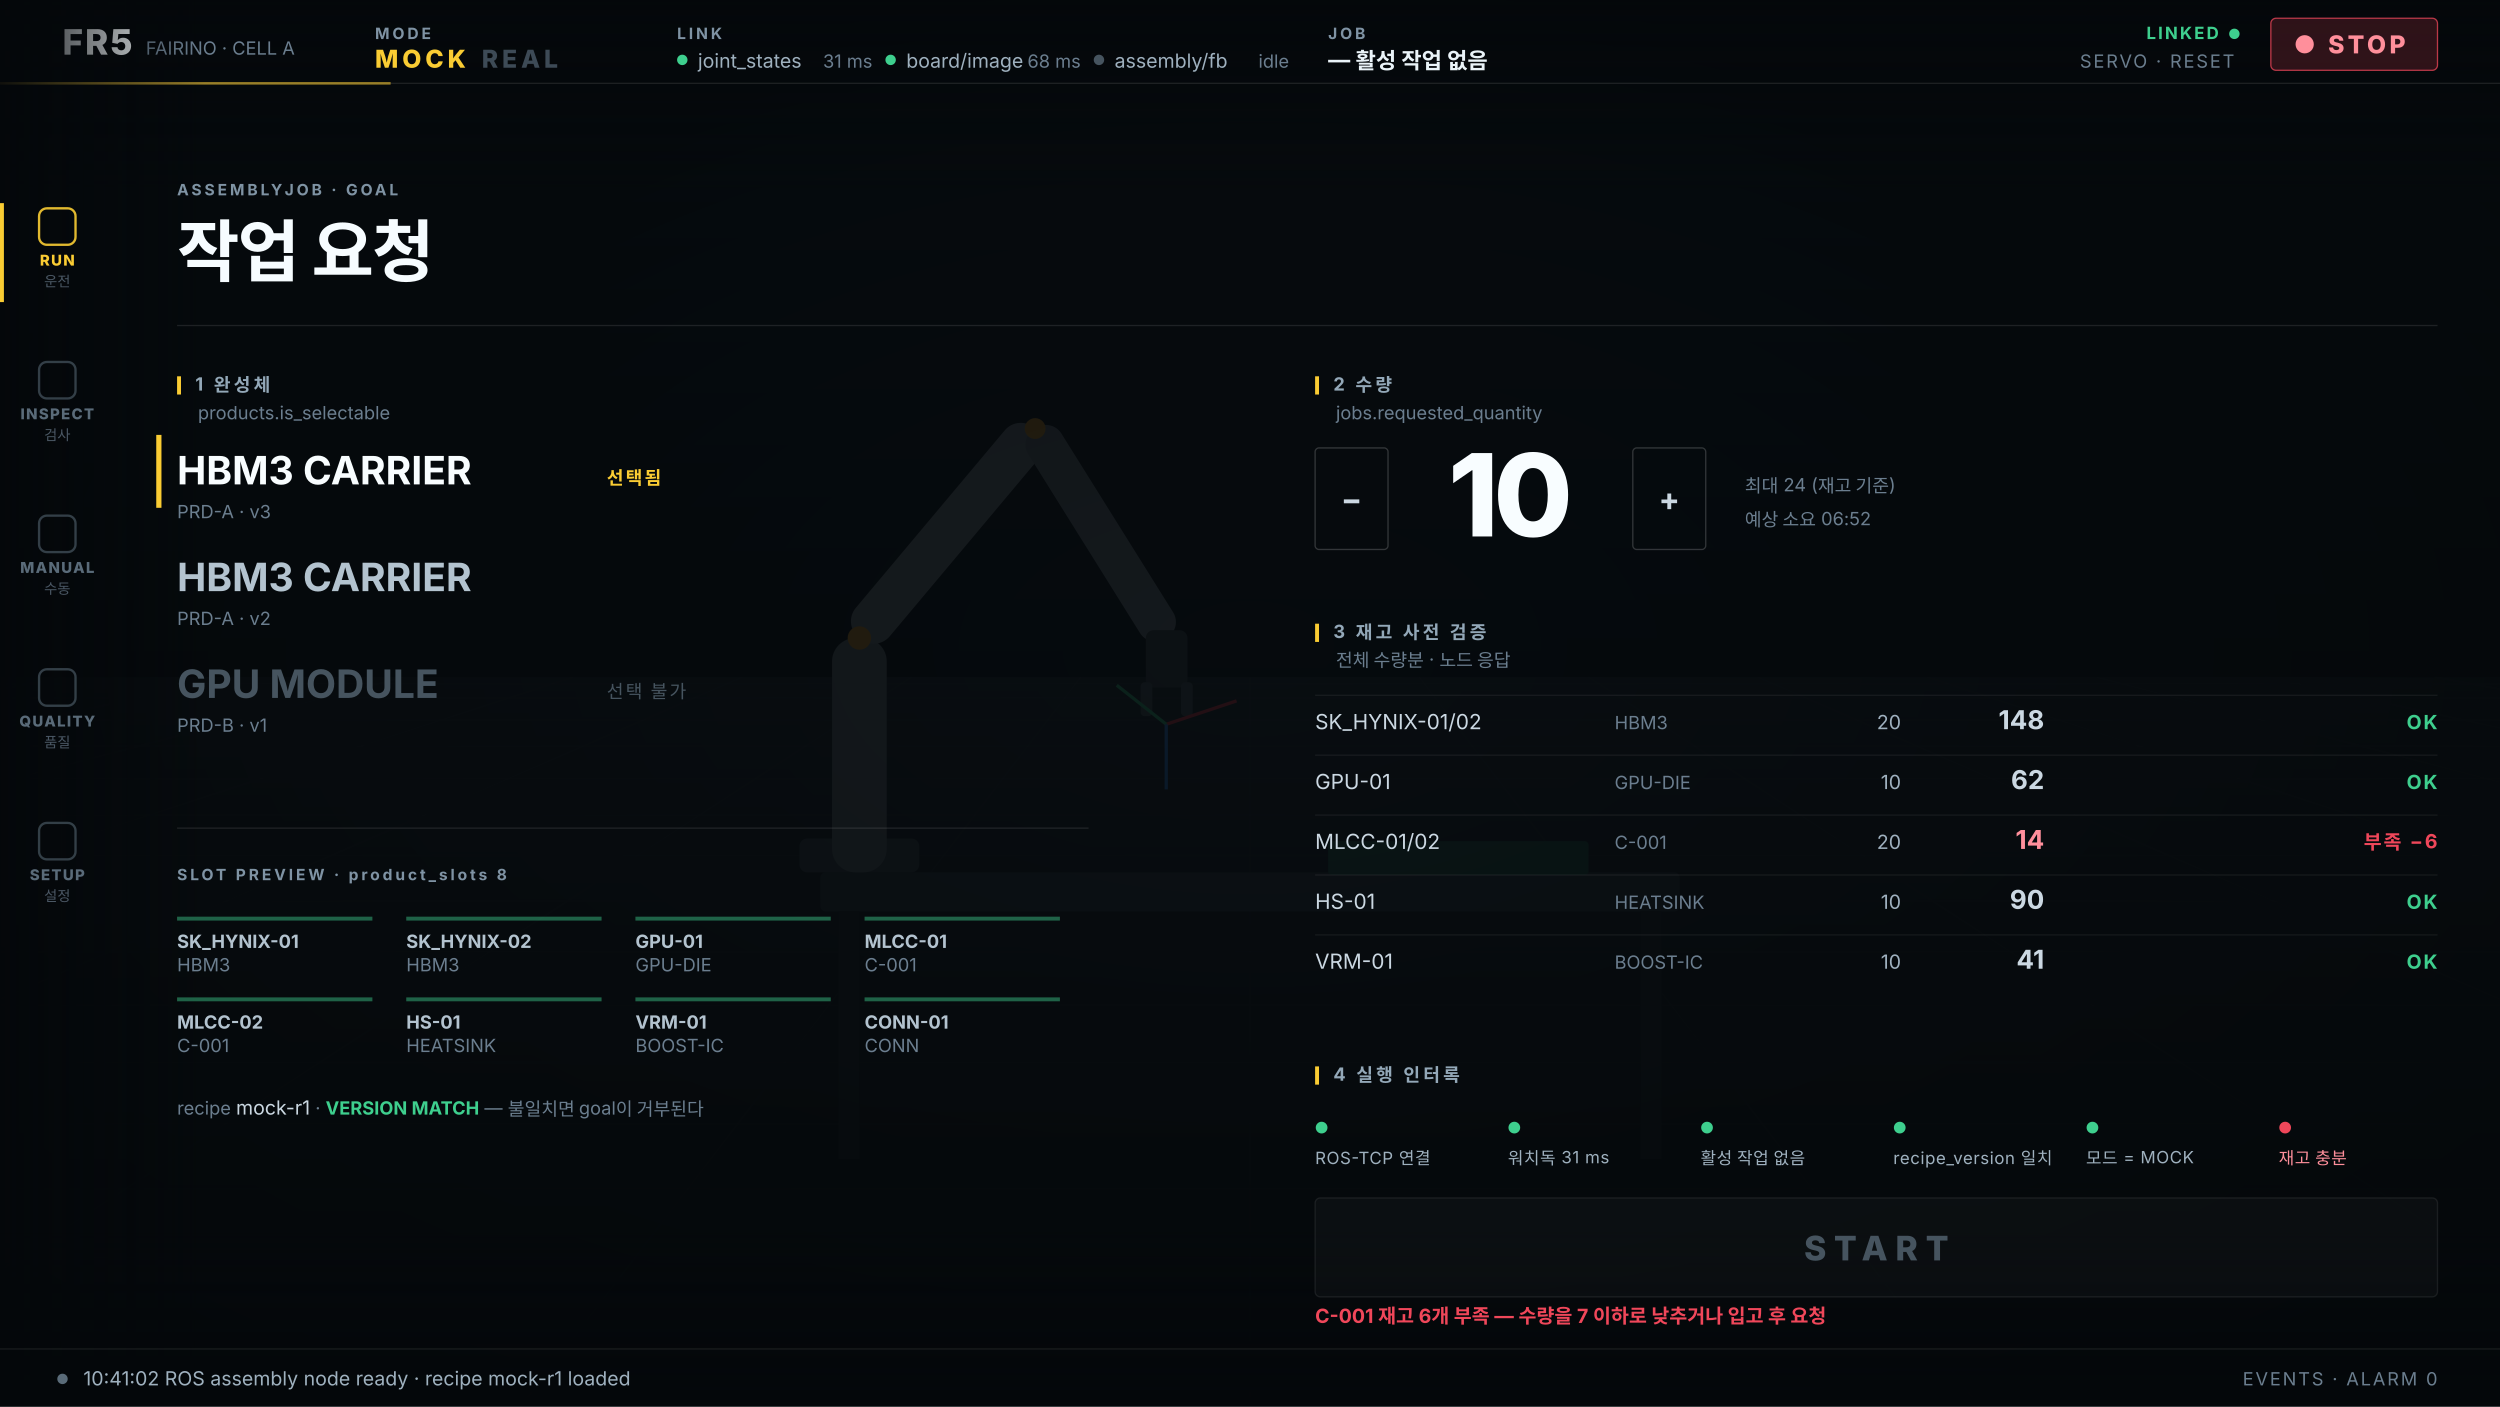
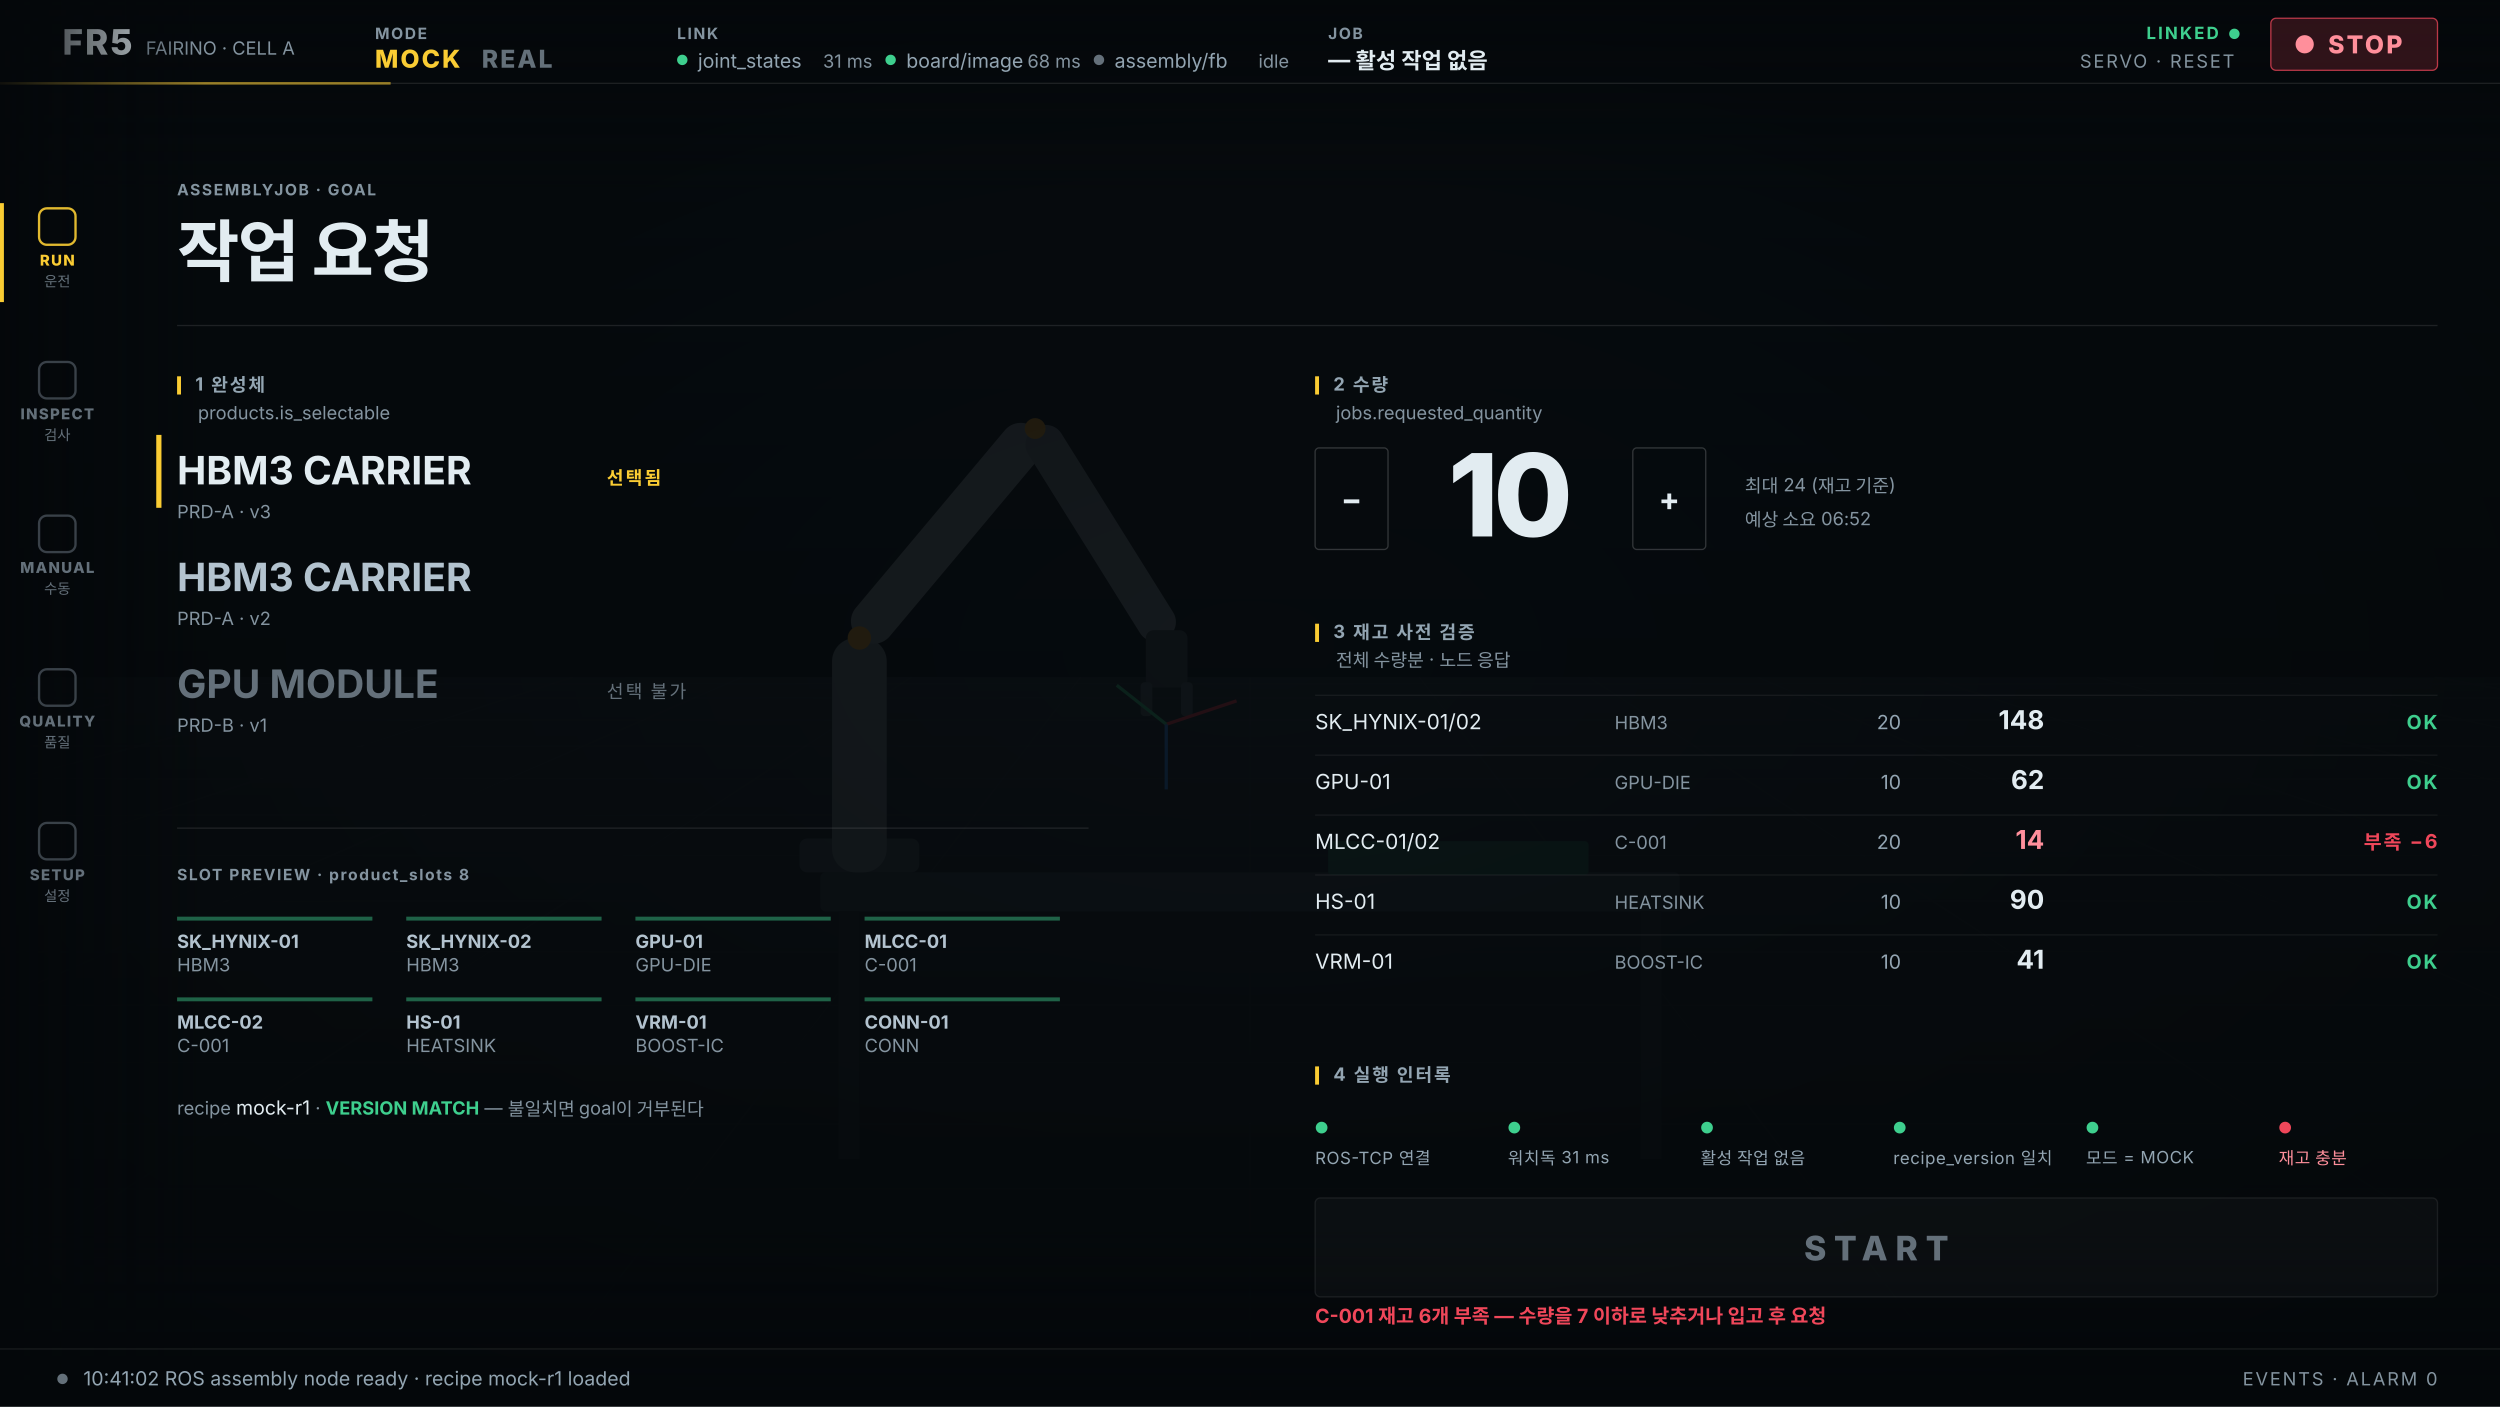
<svg xmlns="http://www.w3.org/2000/svg" width="1920" height="1080" viewBox="0 0 1920 1080" role="img" aria-labelledby="t d">
  <defs>
    <linearGradient id="stage" x1="0" y1="0" x2="0" y2="1">
      <stop offset="0" stop-color="#1c2833" />
      <stop offset="1" stop-color="#080d13" />
    </linearGradient>
    <linearGradient id="floor" x1="0" y1="0" x2="0" y2="1">
      <stop offset="0" stop-color="#28343f" />
      <stop offset="1" stop-color="#111820" />
    </linearGradient>
    <linearGradient id="scrimT" x1="0" y1="0" x2="0" y2="1">
      <stop offset="0" stop-color="#04070a" stop-opacity=".95" />
      <stop offset="1" stop-color="#04070a" stop-opacity="0" />
    </linearGradient>
    <linearGradient id="scrimB" x1="0" y1="1" x2="0" y2="0">
      <stop offset="0" stop-color="#04070a" stop-opacity=".95" />
      <stop offset="1" stop-color="#04070a" stop-opacity="0" />
    </linearGradient>
    <linearGradient id="scrimR" x1="1" y1="0" x2="0" y2="0">
      <stop offset="0" stop-color="#04070a" stop-opacity=".92" />
      <stop offset="1" stop-color="#04070a" stop-opacity="0" />
    </linearGradient>
    <linearGradient id="scrimL" x1="0" y1="0" x2="1" y2="0">
      <stop offset="0" stop-color="#04070a" stop-opacity=".92" />
      <stop offset="1" stop-color="#04070a" stop-opacity="0" />
    </linearGradient>
    <radialGradient id="vig" cx="50%" cy="46%" r="72%">
      <stop offset="0" stop-color="#000" stop-opacity="0" />
      <stop offset="1" stop-color="#000" stop-opacity=".55" />
    </radialGradient>
    <radialGradient id="glow" cx="50%" cy="0%" r="90%">
      <stop offset="0" stop-color="#16222e" stop-opacity=".7" />
      <stop offset="1" stop-color="#070b10" stop-opacity="0" />
    </radialGradient>
    <linearGradient id="cam" x1="0" y1="0" x2="1" y2="1">
      <stop offset="0" stop-color="#2c3b47" />
      <stop offset="1" stop-color="#10171e" />
    </linearGradient>
    <style>
-       text { font-family: Inter, Pretendard, "Noto Sans KR", system-ui, sans-serif; }
-       .mi { fill:#7f93a4; font-size:12px; letter-spacing:2.2px; font-weight:700 }
-       .lb { fill:#93a8b8; font-size:14px; letter-spacing:2.4px; font-weight:700 }
-       .bd { fill:#cbd8e2; font-size:16px }
-       .sm { fill:#9fb1bf; font-size:15px }
-       .mu { fill:#6b7e8f; font-size:14px }
-       .vl { fill:#eef6fb; font-size:26px; font-weight:700 }
-       .v2 { fill:#f4fbff; font-size:34px; font-weight:700; letter-spacing:-.4px }
-       .v3 { fill:#f6fcff; font-size:52px; font-weight:800; letter-spacing:-1.4px }
-       .dp { fill:#f8fdff; font-size:88px; font-weight:800; letter-spacing:-4px }
+       text { font-family: Inter, Pretendard, "Noto Sans CJK KR", "Noto Sans KR", system-ui, sans-serif; font-kerning:normal; font-variant-numeric:tabular-nums; text-rendering:geometricPrecision; }
+       svg { shape-rendering:geometricPrecision; }
+       .mi { fill:#8494a0; font-size:12px; letter-spacing:1.2px; font-weight:700 }
+       .lb { fill:#93a5b2; font-size:14px; letter-spacing:1.4px; font-weight:700 }
+       .bd { fill:#e2ecf1; font-size:16px }
+       .sm { fill:#93a5b2; font-size:15px }
+       .mu { fill:#8494a0; font-size:14px }
+       .vl { fill:#e2ecf1; font-size:26px; font-weight:700 }
+       .v2 { fill:#e2ecf1; font-size:34px; font-weight:700; letter-spacing:-.4px }
+       .v3 { fill:#e2ecf1; font-size:52px; font-weight:800; letter-spacing:-1.4px }
+       .dp { fill:#e2ecf1; font-size:88px; font-weight:800; letter-spacing:-4px }
      .ac { fill:#facc33 } .ok { fill:#3ecf8e } .warn { fill:#f6ad37 } .bad { fill:#f0475a }
    </style>
  </defs>
  <rect width="1920" height="1080" fill="#070b10" />
  <rect x="0" y="0" width="1920" height="1080" fill="url(#stage)" />
  <rect x="0" y="520" width="1920" height="560" fill="url(#floor)" />
  <line x1="0" y1="525" x2="1920" y2="525" stroke="#ffffff" stroke-opacity=".035" />
  <line x1="0" y1="536" x2="1920" y2="536" stroke="#ffffff" stroke-opacity=".035" />
  <line x1="0" y1="553" x2="1920" y2="553" stroke="#ffffff" stroke-opacity=".035" />
  <line x1="0" y1="573" x2="1920" y2="573" stroke="#ffffff" stroke-opacity=".035" />
  <line x1="0" y1="598" x2="1920" y2="598" stroke="#ffffff" stroke-opacity=".035" />
  <line x1="0" y1="626" x2="1920" y2="626" stroke="#ffffff" stroke-opacity=".035" />
  <line x1="0" y1="657" x2="1920" y2="657" stroke="#ffffff" stroke-opacity=".035" />
  <line x1="0" y1="692" x2="1920" y2="692" stroke="#ffffff" stroke-opacity=".035" />
  <line x1="0" y1="731" x2="1920" y2="731" stroke="#ffffff" stroke-opacity=".035" />
  <line x1="0" y1="772" x2="1920" y2="772" stroke="#ffffff" stroke-opacity=".035" />
  <line x1="0" y1="816" x2="1920" y2="816" stroke="#ffffff" stroke-opacity=".035" />
  <line x1="0" y1="863" x2="1920" y2="863" stroke="#ffffff" stroke-opacity=".035" />
  <line x1="0" y1="913" x2="1920" y2="913" stroke="#ffffff" stroke-opacity=".035" />
  <line x1="0" y1="966" x2="1920" y2="966" stroke="#ffffff" stroke-opacity=".035" />
  <line x1="0" y1="1022" x2="1920" y2="1022" stroke="#ffffff" stroke-opacity=".035" />
  <line x1="50" y1="520" x2="-2960" y2="1080" stroke="#ffffff" stroke-opacity=".028" />
  <line x1="180" y1="520" x2="-2400" y2="1080" stroke="#ffffff" stroke-opacity=".028" />
  <line x1="310" y1="520" x2="-1840" y2="1080" stroke="#ffffff" stroke-opacity=".028" />
  <line x1="440" y1="520" x2="-1280" y2="1080" stroke="#ffffff" stroke-opacity=".028" />
  <line x1="570" y1="520" x2="-720" y2="1080" stroke="#ffffff" stroke-opacity=".028" />
  <line x1="700" y1="520" x2="-160" y2="1080" stroke="#ffffff" stroke-opacity=".028" />
  <line x1="830" y1="520" x2="400" y2="1080" stroke="#ffffff" stroke-opacity=".028" />
  <line x1="960" y1="520" x2="960" y2="1080" stroke="#ffffff" stroke-opacity=".028" />
  <line x1="1090" y1="520" x2="1520" y2="1080" stroke="#ffffff" stroke-opacity=".028" />
  <line x1="1220" y1="520" x2="2080" y2="1080" stroke="#ffffff" stroke-opacity=".028" />
  <line x1="1350" y1="520" x2="2640" y2="1080" stroke="#ffffff" stroke-opacity=".028" />
  <line x1="1480" y1="520" x2="3200" y2="1080" stroke="#ffffff" stroke-opacity=".028" />
  <line x1="1610" y1="520" x2="3760" y2="1080" stroke="#ffffff" stroke-opacity=".028" />
  <line x1="1740" y1="520" x2="4320" y2="1080" stroke="#ffffff" stroke-opacity=".028" />
  <line x1="1870" y1="520" x2="4880" y2="1080" stroke="#ffffff" stroke-opacity=".028" />
  <rect x="630" y="670" width="660" height="30" rx="4" fill="#3f4e5b" />
  <rect x="644" y="700" width="16" height="190" fill="#2c3841" />
  <rect x="1260" y="700" width="16" height="190" fill="#2c3841" />
  <rect x="1020" y="646" width="200" height="26" rx="3" fill="#2f7060" />
  <rect x="614" y="644" width="92" height="26" rx="6" fill="#4d5c69" />
  <rect x="639" y="490" width="42" height="180" rx="18" fill="#7c8a95" />
  <rect x="643" y="280" width="34" height="210" rx="16" fill="#8d9ba6" transform="rotate(40.0 660 490)" />
  <rect x="780" y="329" width="30" height="190" rx="14" fill="#7c8a95" transform="rotate(-32.0 795 329)" />
  <rect x="880" y="484" width="32" height="44" rx="6" fill="#414f59" />
  <rect x="876" y="524" width="9" height="26" rx="3" fill="#55636e" />
  <rect x="907" y="524" width="9" height="26" rx="3" fill="#55636e" />
  <circle cx="660" cy="490" r="9" fill="#f6ad37" />
  <circle cx="794.985" cy="329.131" r="8" fill="#f6ad37" />
  <line x1="895.67" y1="556.26" x2="949.67" y2="538.26" stroke="#f0475a" stroke-width="2.5" />
  <line x1="895.67" y1="556.26" x2="857.67" y2="526.26" stroke="#3ecf8e" stroke-width="2.5" />
  <line x1="895.67" y1="556.26" x2="895.67" y2="606.26" stroke="#3a96ff" stroke-width="2.5" />
  <rect width="1920" height="1080" fill="url(#vig)" />
  <rect width="1920" height="1080" fill="#04070a" fill-opacity="0.86" />
  <rect x="0" y="0" width="1920" height="150" fill="url(#scrimT)" />
  <line x1="0" y1="64" x2="1920" y2="64" stroke="#ffffff" stroke-opacity=".10" />
  <rect x="0" y="63" width="300" height="2" fill="#facc33" fill-opacity=".55" />
-   <text x="48" y="42" fill="#f8fdff" font-size="27" font-weight="800" letter-spacing="1.5">FR5</text>
+   <text x="48" y="42" fill="#e2ecf1" font-size="27" font-weight="800" letter-spacing="1.5">FR5</text>
  <text x="112" y="42" class="mu" font-size="14">FAIRINO · CELL A</text>
  <text x="288" y="30" class="mi">MODE</text>
-   <text x="288" y="52" fill="#facc33" font-size="19" font-weight="800" letter-spacing="3">MOCK</text>
-   <text x="370" y="52" fill="#3d4a56" font-size="19" font-weight="800" letter-spacing="3">REAL</text>
+   <text x="288" y="52" fill="#facc33" font-size="19" font-weight="800" letter-spacing="1.6">MOCK</text>
+   <text x="370" y="52" fill="#64707a" font-size="19" font-weight="800" letter-spacing="1.6">REAL</text>
  <text x="520" y="30" class="mi">LINK</text>
  <circle cx="524" cy="46" r="4" fill="#3ecf8e" />
  <text x="536" y="52" class="sm" font-size="14">joint_states</text>
  <text x="670" y="52" text-anchor="end" class="mu" font-size="13">31 ms</text>
  <circle cx="684" cy="46" r="4" fill="#3ecf8e" />
  <text x="696" y="52" class="sm" font-size="14">board/image</text>
  <text x="830" y="52" text-anchor="end" class="mu" font-size="13">68 ms</text>
-   <circle cx="844" cy="46" r="4" fill="#46545f" />
+   <circle cx="844" cy="46" r="4" fill="#64707a" />
  <text x="856" y="52" class="sm" font-size="14">assembly/fb</text>
  <text x="990" y="52" text-anchor="end" class="mu" font-size="13">idle</text>
  <text x="1020" y="30" class="mi">JOB</text>
-   <text x="1020" y="52" fill="#eaf3f8" font-size="17" font-weight="700">— 활성 작업 없음</text>
+   <text x="1020" y="52" fill="#e2ecf1" font-size="17" font-weight="700">— 활성 작업 없음</text>
  <text x="1704" y="30" text-anchor="end" fill="#3ecf8e" font-size="13" font-weight="700" letter-spacing="1.6">LINKED</text>
  <circle cx="1716" cy="26" r="4" fill="#3ecf8e" />
  <text x="1716" y="52" text-anchor="end" class="mu" font-size="12" letter-spacing="1.4">SERVO · RESET</text>
  <rect x="1744" y="14" width="128" height="40" rx="4" fill="#f0475a" fill-opacity=".18" stroke="#f0475a" stroke-opacity=".75" />
  <circle cx="1770" cy="34" r="7" fill="#ff8f9b" />
-   <text x="1788" y="41" fill="#ff8f9b" font-size="19" font-weight="800" letter-spacing="2.6">STOP</text>
+   <text x="1788" y="41" fill="#ff8f9b" font-size="19" font-weight="800" letter-spacing="1.8">STOP</text>
  <rect x="0" y="0" width="158" height="1080" fill="url(#scrimL)" />
  <rect x="0" y="156" width="3" height="76" fill="#facc33" />
  <rect x="30.0" y="160" width="28" height="28" rx="6" fill="none" stroke="#facc33" stroke-opacity=".9" stroke-width="1.8" />
  <text x="44.0" y="204" text-anchor="middle" fill="#facc33" font-size="11.5" font-weight="800" letter-spacing="1">RUN</text>
-   <text x="44.0" y="220" text-anchor="middle" fill="#4a5764" font-size="11">운전</text>
-   <rect x="30.0" y="278" width="28" height="28" rx="6" fill="none" stroke="#5a6b79" stroke-opacity=".55" stroke-width="1.8" />
-   <text x="44.0" y="322" text-anchor="middle" fill="#5a6b79" font-size="11.5" font-weight="800" letter-spacing="1">INSPECT</text>
-   <text x="44.0" y="338" text-anchor="middle" fill="#4a5764" font-size="11">검사</text>
-   <rect x="30.0" y="396" width="28" height="28" rx="6" fill="none" stroke="#5a6b79" stroke-opacity=".55" stroke-width="1.8" />
-   <text x="44.0" y="440" text-anchor="middle" fill="#5a6b79" font-size="11.5" font-weight="800" letter-spacing="1">MANUAL</text>
-   <text x="44.0" y="456" text-anchor="middle" fill="#4a5764" font-size="11">수동</text>
-   <rect x="30.0" y="514" width="28" height="28" rx="6" fill="none" stroke="#5a6b79" stroke-opacity=".55" stroke-width="1.8" />
-   <text x="44.0" y="558" text-anchor="middle" fill="#5a6b79" font-size="11.5" font-weight="800" letter-spacing="1">QUALITY</text>
-   <text x="44.0" y="574" text-anchor="middle" fill="#4a5764" font-size="11">품질</text>
-   <rect x="30.0" y="632" width="28" height="28" rx="6" fill="none" stroke="#5a6b79" stroke-opacity=".55" stroke-width="1.8" />
-   <text x="44.0" y="676" text-anchor="middle" fill="#5a6b79" font-size="11.5" font-weight="800" letter-spacing="1">SETUP</text>
-   <text x="44.0" y="692" text-anchor="middle" fill="#4a5764" font-size="11">설정</text>
+   <text x="44.0" y="220" text-anchor="middle" fill="#64707a" font-size="11">운전</text>
+   <rect x="30.0" y="278" width="28" height="28" rx="6" fill="none" stroke="#64707a" stroke-opacity=".55" stroke-width="1.8" />
+   <text x="44.0" y="322" text-anchor="middle" fill="#64707a" font-size="11.5" font-weight="800" letter-spacing="1">INSPECT</text>
+   <text x="44.0" y="338" text-anchor="middle" fill="#64707a" font-size="11">검사</text>
+   <rect x="30.0" y="396" width="28" height="28" rx="6" fill="none" stroke="#64707a" stroke-opacity=".55" stroke-width="1.8" />
+   <text x="44.0" y="440" text-anchor="middle" fill="#64707a" font-size="11.5" font-weight="800" letter-spacing="1">MANUAL</text>
+   <text x="44.0" y="456" text-anchor="middle" fill="#64707a" font-size="11">수동</text>
+   <rect x="30.0" y="514" width="28" height="28" rx="6" fill="none" stroke="#64707a" stroke-opacity=".55" stroke-width="1.8" />
+   <text x="44.0" y="558" text-anchor="middle" fill="#64707a" font-size="11.5" font-weight="800" letter-spacing="1">QUALITY</text>
+   <text x="44.0" y="574" text-anchor="middle" fill="#64707a" font-size="11">품질</text>
+   <rect x="30.0" y="632" width="28" height="28" rx="6" fill="none" stroke="#64707a" stroke-opacity=".55" stroke-width="1.8" />
+   <text x="44.0" y="676" text-anchor="middle" fill="#64707a" font-size="11.5" font-weight="800" letter-spacing="1">SETUP</text>
+   <text x="44.0" y="692" text-anchor="middle" fill="#64707a" font-size="11">설정</text>
  <rect x="0" y="940" width="1920" height="140" fill="url(#scrimB)" />
  <line x1="0" y1="1036" x2="1920" y2="1036" stroke="#ffffff" stroke-opacity=".08" />
-   <circle cx="48" cy="1059" r="4" fill="#5a6b79" />
+   <circle cx="48" cy="1059" r="4" fill="#64707a" />
  <text x="64" y="1064" class="sm" font-size="14">10:41:02   ROS   assembly node ready · recipe mock-r1 loaded</text>
  <text x="1872" y="1064" text-anchor="end" class="mu" font-size="13" letter-spacing="1.4">EVENTS  ·  ALARM 0</text>
  <text x="136" y="150" class="mi">ASSEMBLYJOB · GOAL</text>
  <text x="136" y="212" class="v3" font-size="46">작업 요청</text>
  <line x1="136" y1="250" x2="1872" y2="250" stroke="#ffffff" stroke-opacity=".10" />
  <rect x="136" y="289" width="3" height="14" fill="#facc33" />
  <text x="150" y="300" class="lb">1   완성체</text>
  <text x="152" y="322" class="mu" font-size="13">products.is_selectable</text>
  <rect x="120" y="334" width="4" height="56" fill="#facc33" />
-   <text x="136" y="372" fill="#f8fdff" font-size="30" font-weight="700">HBM3 CARRIER</text>
+   <text x="136" y="372" fill="#e2ecf1" font-size="30" font-weight="700">HBM3 CARRIER</text>
  <text x="136" y="398" class="mu" font-size="14">PRD-A · v3</text>
  <text x="466" y="372" class="ac" font-size="14" font-weight="700" letter-spacing="1.6">선택됨</text>
  <text x="136" y="454" fill="#b3c3cf" font-size="30" font-weight="700">HBM3 CARRIER</text>
  <text x="136" y="480" class="mu" font-size="14">PRD-A · v2</text>
-   <text x="136" y="536" fill="#46545f" font-size="30" font-weight="700">GPU MODULE</text>
+   <text x="136" y="536" fill="#64707a" font-size="30" font-weight="700">GPU MODULE</text>
  <text x="136" y="562" class="mu" font-size="14">PRD-B · v1</text>
-   <text x="466" y="536" fill="#46545f" font-size="14" letter-spacing="1.6">선택 불가</text>
+   <text x="466" y="536" fill="#64707a" font-size="14" letter-spacing="1.6">선택 불가</text>
  <line x1="136" y1="636" x2="836" y2="636" stroke="#ffffff" stroke-opacity=".10" />
  <text x="136" y="676" class="mi">SLOT PREVIEW · product_slots 8</text>
  <rect x="136" y="704" width="150" height="3" fill="#3ecf8e" fill-opacity=".45" />
  <text x="136" y="728" fill="#b3c3cf" font-size="14" font-weight="700">SK_HYNIX-01</text>
  <text x="136" y="746" class="mu" font-size="12">HBM3</text>
  <rect x="312" y="704" width="150" height="3" fill="#3ecf8e" fill-opacity=".45" />
  <text x="312" y="728" fill="#b3c3cf" font-size="14" font-weight="700">SK_HYNIX-02</text>
  <text x="312" y="746" class="mu" font-size="12">HBM3</text>
  <rect x="488" y="704" width="150" height="3" fill="#3ecf8e" fill-opacity=".45" />
  <text x="488" y="728" fill="#b3c3cf" font-size="14" font-weight="700">GPU-01</text>
  <text x="488" y="746" class="mu" font-size="12">GPU-DIE</text>
  <rect x="664" y="704" width="150" height="3" fill="#3ecf8e" fill-opacity=".45" />
  <text x="664" y="728" fill="#b3c3cf" font-size="14" font-weight="700">MLCC-01</text>
  <text x="664" y="746" class="mu" font-size="12">C-001</text>
  <rect x="136" y="766" width="150" height="3" fill="#3ecf8e" fill-opacity=".45" />
  <text x="136" y="790" fill="#b3c3cf" font-size="14" font-weight="700">MLCC-02</text>
  <text x="136" y="808" class="mu" font-size="12">C-001</text>
  <rect x="312" y="766" width="150" height="3" fill="#3ecf8e" fill-opacity=".45" />
  <text x="312" y="790" fill="#b3c3cf" font-size="14" font-weight="700">HS-01</text>
  <text x="312" y="808" class="mu" font-size="12">HEATSINK</text>
  <rect x="488" y="766" width="150" height="3" fill="#3ecf8e" fill-opacity=".45" />
  <text x="488" y="790" fill="#b3c3cf" font-size="14" font-weight="700">VRM-01</text>
  <text x="488" y="808" class="mu" font-size="12">BOOST-IC</text>
  <rect x="664" y="766" width="150" height="3" fill="#3ecf8e" fill-opacity=".45" />
  <text x="664" y="790" fill="#b3c3cf" font-size="14" font-weight="700">CONN-01</text>
  <text x="664" y="808" class="mu" font-size="12">CONN</text>
-   <text x="136" y="856" class="mu" font-size="13">recipe  <tspan fill="#cbd8e2" font-size="15">mock-r1</tspan>   ·   <tspan class="ok" font-weight="700">VERSION MATCH</tspan>   —  불일치면 goal이 거부된다</text>
+   <text x="136" y="856" class="mu" font-size="13">recipe  <tspan fill="#e2ecf1" font-size="15">mock-r1</tspan>   ·   <tspan class="ok" font-weight="700">VERSION MATCH</tspan>   —  불일치면 goal이 거부된다</text>
  <rect x="1010" y="289" width="3" height="14" fill="#facc33" />
  <text x="1024" y="300" class="lb">2   수량</text>
  <text x="1026" y="322" class="mu" font-size="13">jobs.requested_quantity</text>
  <rect x="1010" y="344" width="56" height="78" rx="3" fill="#ffffff" fill-opacity="0" stroke="#ffffff" stroke-opacity=".18" />
-   <text x="1038.0" y="392" text-anchor="middle" fill="#cbd8e2" font-size="24" font-weight="700" letter-spacing="2">−</text>
+   <text x="1038.0" y="392" text-anchor="middle" fill="#e2ecf1" font-size="24" font-weight="700" letter-spacing="1.4">−</text>
  <text x="1160" y="412" text-anchor="middle" class="dp">10</text>
  <rect x="1254" y="344" width="56" height="78" rx="3" fill="#ffffff" fill-opacity="0" stroke="#ffffff" stroke-opacity=".18" />
-   <text x="1282.0" y="392" text-anchor="middle" fill="#cbd8e2" font-size="24" font-weight="700" letter-spacing="2">+</text>
+   <text x="1282.0" y="392" text-anchor="middle" fill="#e2ecf1" font-size="24" font-weight="700" letter-spacing="1.4">+</text>
  <text x="1340" y="378" class="mu">최대 24 (재고 기준)</text>
  <text x="1340" y="404" class="mu">예상 소요 06:52</text>
  <rect x="1010" y="479" width="3" height="14" fill="#facc33" />
  <text x="1024" y="490" class="lb">3   재고 사전 검증</text>
  <text x="1026" y="512" class="mu" font-size="13">전체 수량분 · 노드 응답</text>
  <line x1="1010" y1="534" x2="1872" y2="534" stroke="#ffffff" stroke-opacity=".06" />
-   <text x="1010" y="560" class="bd" fill="#cbd8e2">SK_HYNIX-01/02</text>
+   <text x="1010" y="560" class="bd" fill="#e2ecf1">SK_HYNIX-01/02</text>
  <text x="1240" y="560" class="mu">HBM3</text>
  <text x="1460" y="560" text-anchor="end" class="sm">20</text>
-   <text x="1570" y="560" text-anchor="end" fill="#cbd8e2" font-size="20" font-weight="700">148</text>
+   <text x="1570" y="560" text-anchor="end" fill="#e2ecf1" font-size="20" font-weight="700">148</text>
  <text x="1872" y="560" text-anchor="end" fill="#3ecf8e" font-size="15" font-weight="700" letter-spacing="1.4">OK</text>
  <line x1="1010" y1="580" x2="1872" y2="580" stroke="#ffffff" stroke-opacity=".06" />
-   <text x="1010" y="606" class="bd" fill="#cbd8e2">GPU-01</text>
+   <text x="1010" y="606" class="bd" fill="#e2ecf1">GPU-01</text>
  <text x="1240" y="606" class="mu">GPU-DIE</text>
  <text x="1460" y="606" text-anchor="end" class="sm">10</text>
-   <text x="1570" y="606" text-anchor="end" fill="#cbd8e2" font-size="20" font-weight="700">62</text>
+   <text x="1570" y="606" text-anchor="end" fill="#e2ecf1" font-size="20" font-weight="700">62</text>
  <text x="1872" y="606" text-anchor="end" fill="#3ecf8e" font-size="15" font-weight="700" letter-spacing="1.4">OK</text>
  <line x1="1010" y1="626" x2="1872" y2="626" stroke="#ffffff" stroke-opacity=".06" />
  <text x="1010" y="652" class="bd" fill="#ff8f9b">MLCC-01/02</text>
  <text x="1240" y="652" class="mu">C-001</text>
  <text x="1460" y="652" text-anchor="end" class="sm">20</text>
  <text x="1570" y="652" text-anchor="end" fill="#ff8f9b" font-size="20" font-weight="700">14</text>
  <text x="1872" y="652" text-anchor="end" fill="#f0475a" font-size="15" font-weight="700" letter-spacing="1.4">부족 −6</text>
  <line x1="1010" y1="672" x2="1872" y2="672" stroke="#ffffff" stroke-opacity=".06" />
-   <text x="1010" y="698" class="bd" fill="#cbd8e2">HS-01</text>
+   <text x="1010" y="698" class="bd" fill="#e2ecf1">HS-01</text>
  <text x="1240" y="698" class="mu">HEATSINK</text>
  <text x="1460" y="698" text-anchor="end" class="sm">10</text>
-   <text x="1570" y="698" text-anchor="end" fill="#cbd8e2" font-size="20" font-weight="700">90</text>
+   <text x="1570" y="698" text-anchor="end" fill="#e2ecf1" font-size="20" font-weight="700">90</text>
  <text x="1872" y="698" text-anchor="end" fill="#3ecf8e" font-size="15" font-weight="700" letter-spacing="1.4">OK</text>
  <line x1="1010" y1="718" x2="1872" y2="718" stroke="#ffffff" stroke-opacity=".06" />
-   <text x="1010" y="744" class="bd" fill="#cbd8e2">VRM-01</text>
+   <text x="1010" y="744" class="bd" fill="#e2ecf1">VRM-01</text>
  <text x="1240" y="744" class="mu">BOOST-IC</text>
  <text x="1460" y="744" text-anchor="end" class="sm">10</text>
-   <text x="1570" y="744" text-anchor="end" fill="#cbd8e2" font-size="20" font-weight="700">41</text>
+   <text x="1570" y="744" text-anchor="end" fill="#e2ecf1" font-size="20" font-weight="700">41</text>
  <text x="1872" y="744" text-anchor="end" fill="#3ecf8e" font-size="15" font-weight="700" letter-spacing="1.4">OK</text>
  <rect x="1010" y="819" width="3" height="14" fill="#facc33" />
  <text x="1024" y="830" class="lb">4   실행 인터록</text>
  <circle cx="1015" cy="866" r="4.5" fill="#3ecf8e" />
-   <text x="1010" y="894" fill="#9fb1bf" font-size="13" letter-spacing=".4">ROS-TCP 연결</text>
+   <text x="1010" y="894" fill="#93a5b2" font-size="13" letter-spacing=".4">ROS-TCP 연결</text>
  <circle cx="1163" cy="866" r="4.5" fill="#3ecf8e" />
-   <text x="1158" y="894" fill="#9fb1bf" font-size="13" letter-spacing=".4">워치독 31 ms</text>
+   <text x="1158" y="894" fill="#93a5b2" font-size="13" letter-spacing=".4">워치독 31 ms</text>
  <circle cx="1311" cy="866" r="4.5" fill="#3ecf8e" />
-   <text x="1306" y="894" fill="#9fb1bf" font-size="13" letter-spacing=".4">활성 작업 없음</text>
+   <text x="1306" y="894" fill="#93a5b2" font-size="13" letter-spacing=".4">활성 작업 없음</text>
  <circle cx="1459" cy="866" r="4.5" fill="#3ecf8e" />
-   <text x="1454" y="894" fill="#9fb1bf" font-size="13" letter-spacing=".4">recipe_version 일치</text>
+   <text x="1454" y="894" fill="#93a5b2" font-size="13" letter-spacing=".4">recipe_version 일치</text>
  <circle cx="1607" cy="866" r="4.5" fill="#3ecf8e" />
-   <text x="1602" y="894" fill="#9fb1bf" font-size="13" letter-spacing=".4">모드 = MOCK</text>
+   <text x="1602" y="894" fill="#93a5b2" font-size="13" letter-spacing=".4">모드 = MOCK</text>
  <circle cx="1755" cy="866" r="4.5" fill="#f0475a" />
  <text x="1750" y="894" fill="#ff8f9b" font-size="13" letter-spacing=".4">재고 충분</text>
  <rect x="1010" y="920" width="862" height="76" rx="4" fill="#ffffff" fill-opacity=".025" stroke="#ffffff" stroke-opacity=".08" />
-   <text x="1441.0" y="968" text-anchor="middle" fill="#46545f" font-size="26" font-weight="800" letter-spacing="6">START</text>
+   <text x="1441.0" y="968" text-anchor="middle" fill="#64707a" font-size="26" font-weight="800" letter-spacing="6">START</text>
  <text x="1010" y="1016" class="bad" font-size="15" font-weight="700">C-001 재고 6개 부족 — 수량을 7 이하로 낮추거나 입고 후 요청</text>
</svg>
